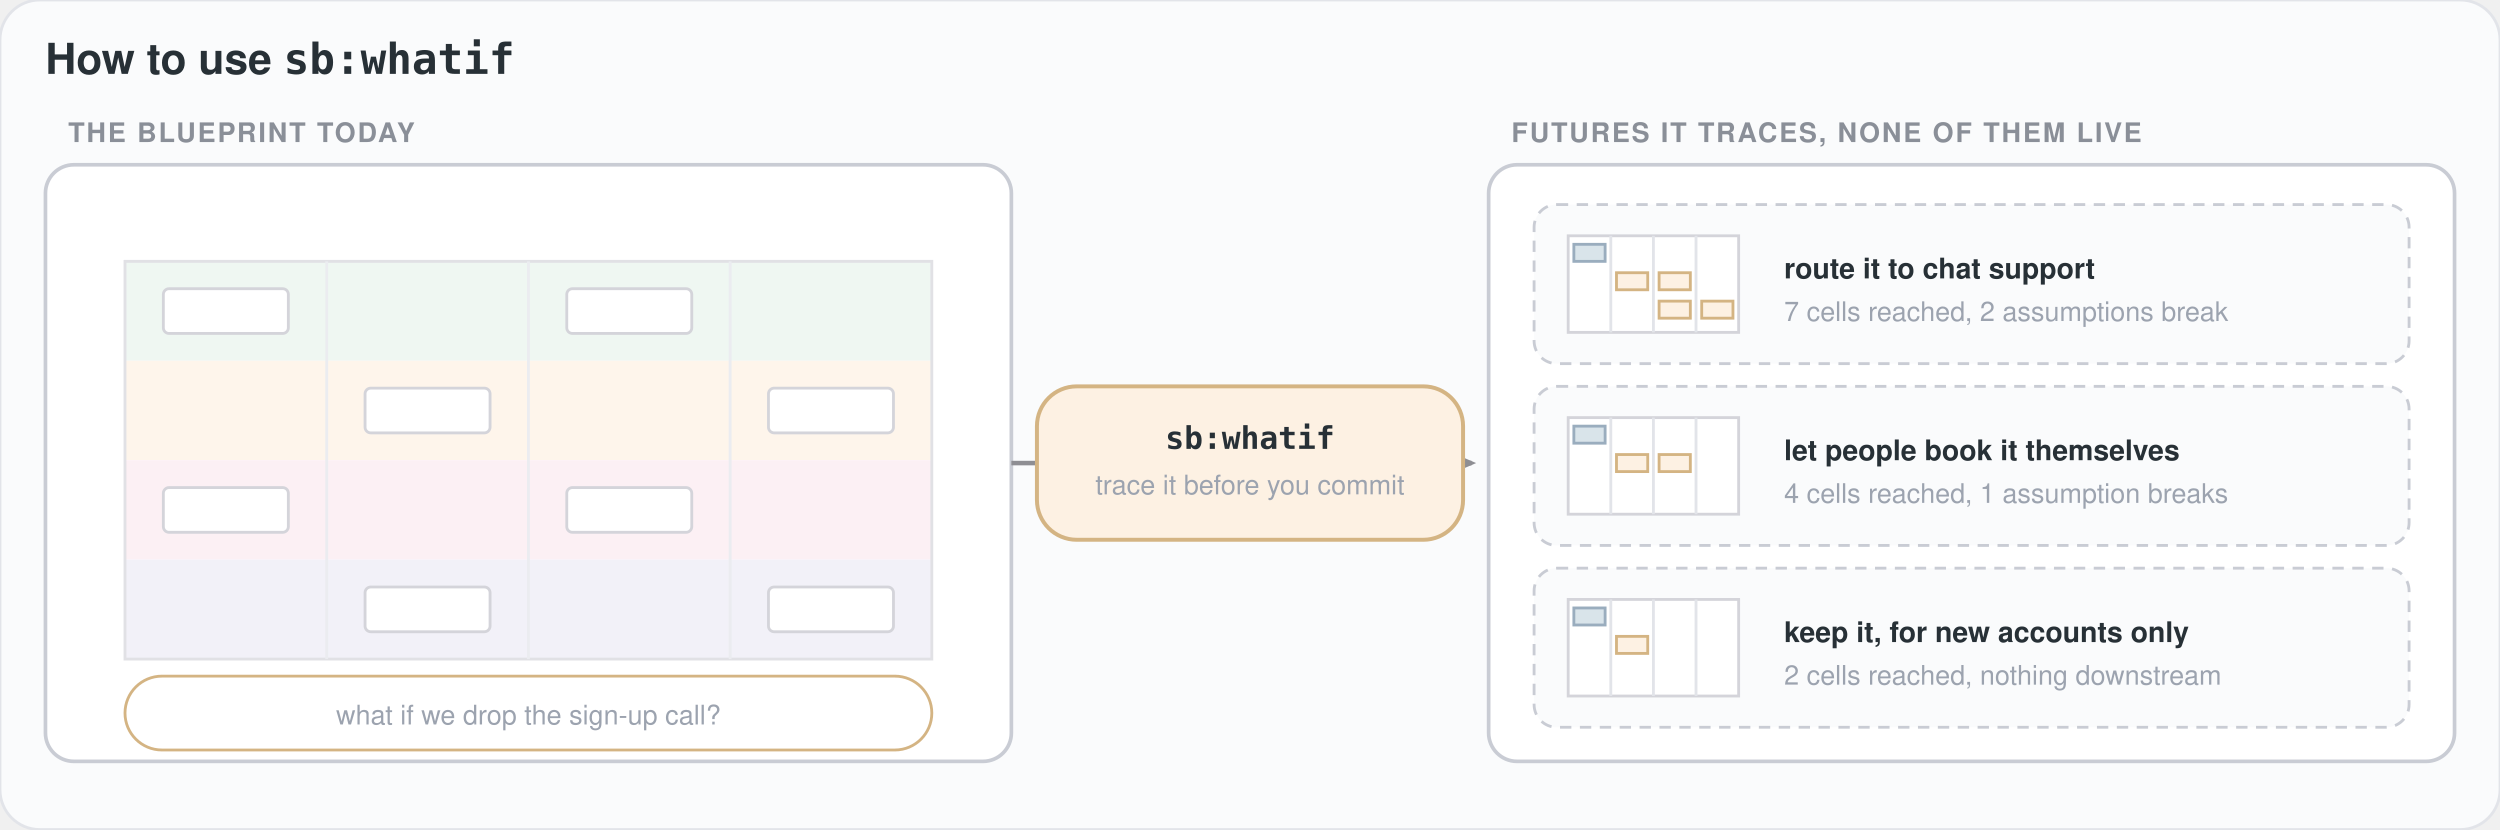
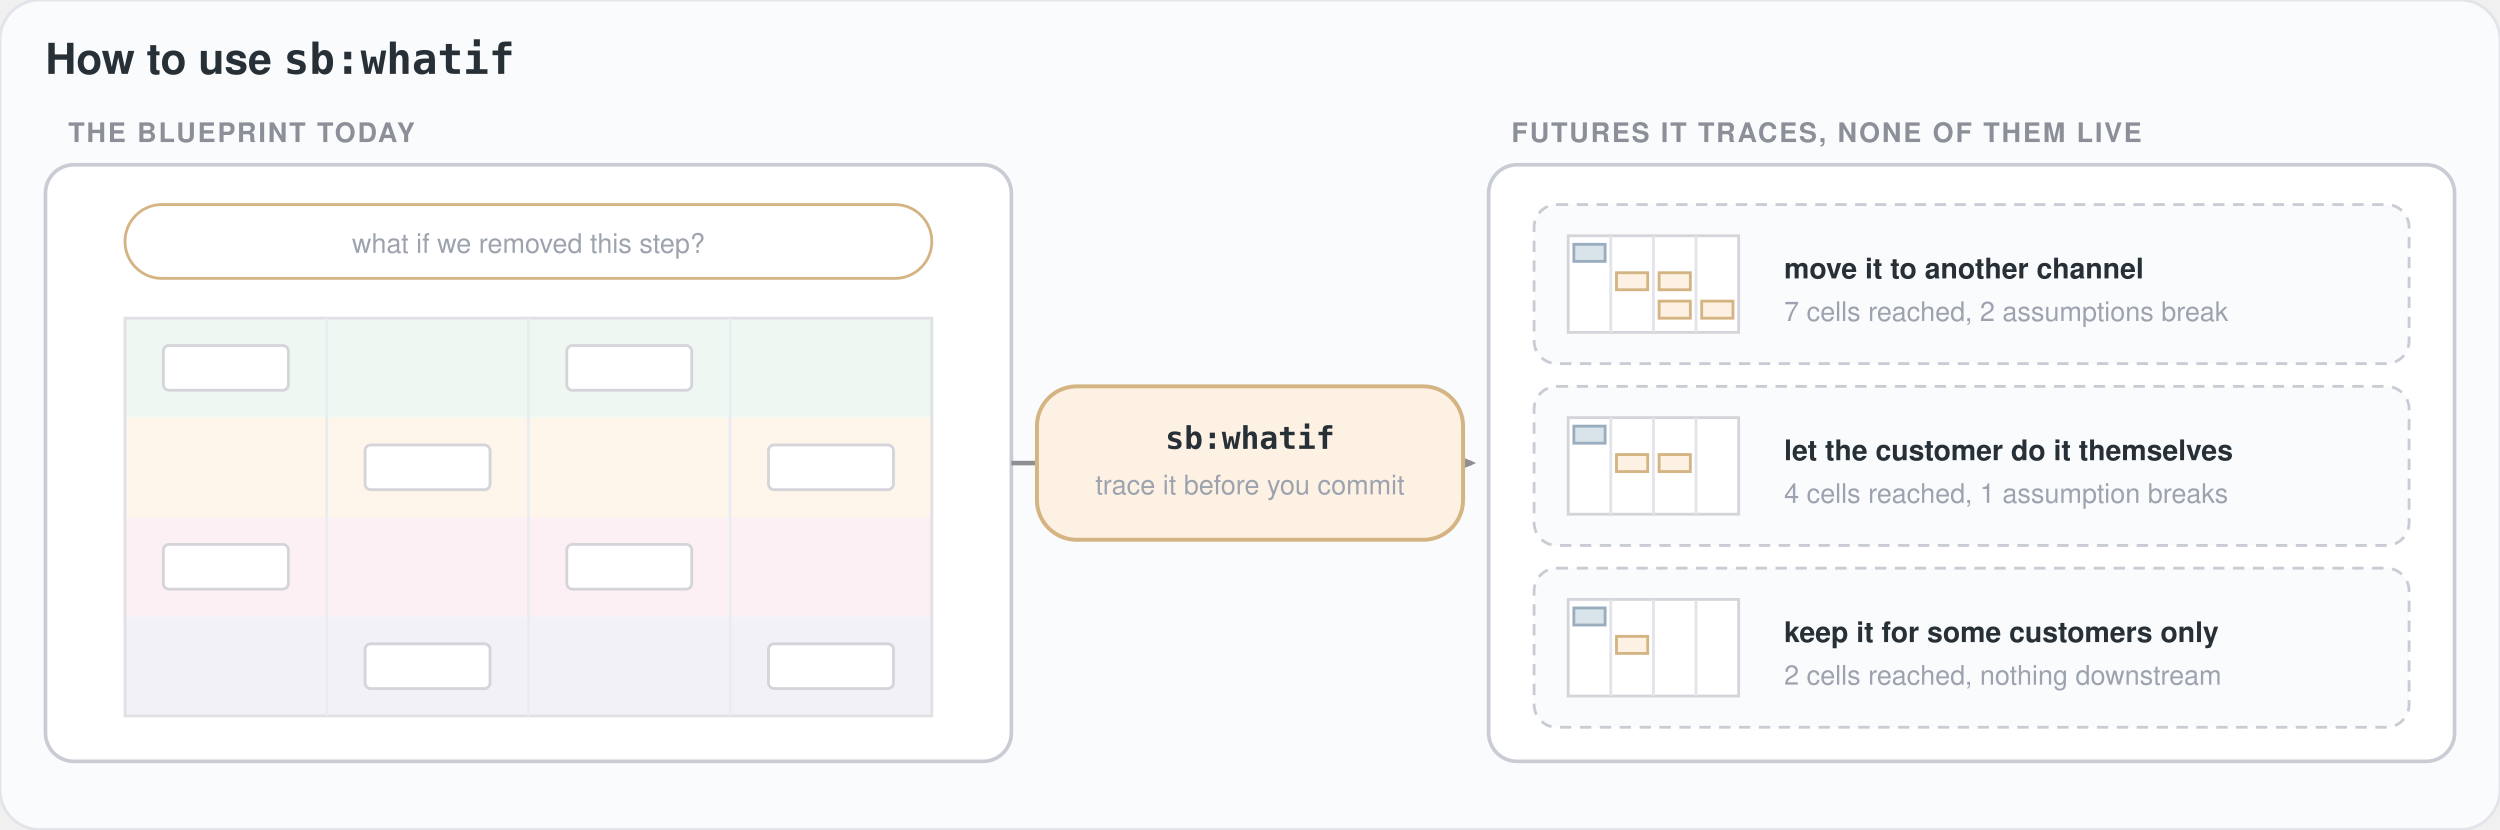
<svg xmlns="http://www.w3.org/2000/svg" viewBox="0 -40 880 292" font-family="-apple-system, 'Segoe UI', Helvetica, Arial, sans-serif">
  <style>
    .title { font-size: 11px; font-weight: 700; fill: #273036; }
    .chip { font-size: 10px; font-weight: 600; fill: #273036; }
    .sub { font-size: 9.5px; fill: #9ca3af; }
    .rail { font-size: 9.5px; font-weight: 700; letter-spacing: .07em; fill: #8a8f98; }
    .mono { font-family: ui-monospace, SFMono-Regular, Menlo, monospace; }
    .flow { stroke: #8e8e93; stroke-width: 1.6; fill: none; marker-end: url(#arrwhatif); }
    .spoke { stroke: #d4d4da; stroke-width: 1; fill: none; }
  </style>
  <defs>
    <marker id="arrwhatif" markerWidth="8" markerHeight="8" refX="6" refY="3" orient="auto">
      <path d="M0,0 L7,3 L0,6 Z" fill="#8e8e93" />
    </marker>
  </defs>
  <rect x="0" y="-40" width="880" height="292" rx="14" fill="#fafbfc" stroke="#e2e4e9" />
  <text x="16" y="-14" font-size="15" font-weight="700" fill="#273036">How to use <tspan class="mono">sb:whatif</tspan>
  </text>
  <text x="24" y="10" class="rail">THE BLUEPRINT TODAY</text>
  <rect x="16" y="18" width="340" height="210" rx="10" fill="#ffffff" stroke="#c9ccd4" stroke-width="1.3" />
+   <rect x="44" y="32" width="284" height="26" rx="13" fill="#ffffff" stroke="#d4b483" />
+   <text x="186" y="49" class="sub" font-size="9" text-anchor="middle" fill="#6b7280">what if we removed this step?</text>
  <g opacity="0.7">
-     <rect x="44" y="52" width="284" height="35" fill="#e8f3ed" />
-     <rect x="44" y="87" width="284" height="35" fill="#fdf1e3" />
-     <rect x="44" y="122" width="284" height="35" fill="#fbe9f0" />
-     <rect x="44" y="157" width="284" height="35" fill="#ecebf5" />
-     <rect x="44" y="52" width="284" height="140" fill="none" stroke="#d4d4da" />
-     <line x1="115" y1="52" x2="115" y2="192" stroke="#e2e4e9" />
-     <line x1="186" y1="52" x2="186" y2="192" stroke="#e2e4e9" />
-     <line x1="257" y1="52" x2="257" y2="192" stroke="#e2e4e9" />
+     <rect x="44" y="72" width="284" height="35" fill="#e8f3ed" />
+     <rect x="44" y="107" width="284" height="35" fill="#fdf1e3" />
+     <rect x="44" y="142" width="284" height="35" fill="#fbe9f0" />
+     <rect x="44" y="177" width="284" height="35" fill="#ecebf5" />
+     <rect x="44" y="72" width="284" height="140" fill="none" stroke="#d4d4da" />
+     <line x1="115" y1="72" x2="115" y2="212" stroke="#e2e4e9" />
+     <line x1="186" y1="72" x2="186" y2="212" stroke="#e2e4e9" />
+     <line x1="257" y1="72" x2="257" y2="212" stroke="#e2e4e9" />
  </g>
-   <rect x="57.5" y="61.625" width="44" height="15.75" rx="2" fill="#ffffff" stroke="#d4d4da" />
-   <rect x="199.5" y="61.625" width="44" height="15.75" rx="2" fill="#ffffff" stroke="#d4d4da" />
-   <rect x="128.5" y="96.625" width="44" height="15.75" rx="2" fill="#ffffff" stroke="#d4d4da" />
-   <rect x="270.5" y="96.625" width="44" height="15.75" rx="2" fill="#ffffff" stroke="#d4d4da" />
-   <rect x="57.5" y="131.625" width="44" height="15.75" rx="2" fill="#ffffff" stroke="#d4d4da" />
-   <rect x="199.5" y="131.625" width="44" height="15.75" rx="2" fill="#ffffff" stroke="#d4d4da" />
-   <rect x="128.5" y="166.625" width="44" height="15.75" rx="2" fill="#ffffff" stroke="#d4d4da" />
-   <rect x="270.5" y="166.625" width="44" height="15.75" rx="2" fill="#ffffff" stroke="#d4d4da" />
-   <rect x="44" y="198" width="284" height="26" rx="13" fill="#ffffff" stroke="#d4b483" />
-   <text x="186" y="215" class="sub" font-size="9" text-anchor="middle" fill="#6b7280">what if we drop the sign-up call?</text>
+   <rect x="57.5" y="81.625" width="44" height="15.75" rx="2" fill="#ffffff" stroke="#d4d4da" />
+   <rect x="199.5" y="81.625" width="44" height="15.75" rx="2" fill="#ffffff" stroke="#d4d4da" />
+   <rect x="128.5" y="116.625" width="44" height="15.75" rx="2" fill="#ffffff" stroke="#d4d4da" />
+   <rect x="270.5" y="116.625" width="44" height="15.75" rx="2" fill="#ffffff" stroke="#d4d4da" />
+   <rect x="57.5" y="151.625" width="44" height="15.75" rx="2" fill="#ffffff" stroke="#d4d4da" />
+   <rect x="199.5" y="151.625" width="44" height="15.75" rx="2" fill="#ffffff" stroke="#d4d4da" />
+   <rect x="128.5" y="186.625" width="44" height="15.75" rx="2" fill="#ffffff" stroke="#d4d4da" />
+   <rect x="270.5" y="186.625" width="44" height="15.75" rx="2" fill="#ffffff" stroke="#d4d4da" />
  <path class="flow" d="M356,123 L518,123" />
  <rect x="365" y="96" width="150" height="54" rx="14" fill="#fdf1e3" stroke="#d4b483" stroke-width="1.4" />
  <text x="440" y="118" class="title mono" text-anchor="middle">sb:whatif</text>
  <text x="440" y="134" class="sub" text-anchor="middle" fill="#6b7280">trace it before you commit</text>
  <text x="532" y="10" class="rail">FUTURES IT TRACES, NONE OF THEM LIVE</text>
  <rect x="524" y="18" width="340" height="210" rx="10" fill="#ffffff" stroke="#c9ccd4" stroke-width="1.3" />
  <rect x="540" y="32" width="308" height="56" rx="8" fill="#fafbfc" stroke="#c9ccd4" stroke-dasharray="4 3" />
  <rect x="552" y="43" width="60" height="34" fill="#ffffff" stroke="#d4d4da" />
  <line x1="567" y1="43" x2="567" y2="77" stroke="#e2e4e9" />
  <line x1="582" y1="43" x2="582" y2="77" stroke="#e2e4e9" />
  <line x1="597" y1="43" x2="597" y2="77" stroke="#e2e4e9" />
  <rect x="554" y="46" width="11" height="6" fill="#d9e4ea" stroke="#9aadbe" />
  <rect x="569" y="56" width="11" height="6" fill="#fdf1e3" stroke="#d4b483" />
  <rect x="584" y="56" width="11" height="6" fill="#fdf1e3" stroke="#d4b483" />
  <rect x="599" y="66" width="11" height="6" fill="#fdf1e3" stroke="#d4b483" />
  <rect x="584" y="66" width="11" height="6" fill="#fdf1e3" stroke="#d4b483" />
-   <text x="628" y="58" class="chip" font-size="9.5">route it to chat support</text>
+   <text x="628" y="58" class="chip" font-size="9.5">move it to another channel</text>
  <text x="628" y="73" class="sub" font-size="9">7 cells reached, 2 assumptions break</text>
  <rect x="540" y="96" width="308" height="56" rx="8" fill="#fafbfc" stroke="#c9ccd4" stroke-dasharray="4 3" />
  <rect x="552" y="107" width="60" height="34" fill="#ffffff" stroke="#d4d4da" />
  <line x1="567" y1="107" x2="567" y2="141" stroke="#e2e4e9" />
  <line x1="582" y1="107" x2="582" y2="141" stroke="#e2e4e9" />
  <line x1="597" y1="107" x2="597" y2="141" stroke="#e2e4e9" />
  <rect x="554" y="110" width="11" height="6" fill="#d9e4ea" stroke="#9aadbe" />
  <rect x="569" y="120" width="11" height="6" fill="#fdf1e3" stroke="#d4b483" />
  <rect x="584" y="120" width="11" height="6" fill="#fdf1e3" stroke="#d4b483" />
-   <text x="628" y="122" class="chip" font-size="9.5">let people book it themselves</text>
+   <text x="628" y="122" class="chip" font-size="9.5">let the customer do it themselves</text>
  <text x="628" y="137" class="sub" font-size="9">4 cells reached, 1 assumption breaks</text>
  <rect x="540" y="160" width="308" height="56" rx="8" fill="#fafbfc" stroke="#c9ccd4" stroke-dasharray="4 3" />
  <rect x="552" y="171" width="60" height="34" fill="#ffffff" stroke="#d4d4da" />
  <line x1="567" y1="171" x2="567" y2="205" stroke="#e2e4e9" />
  <line x1="582" y1="171" x2="582" y2="205" stroke="#e2e4e9" />
  <line x1="597" y1="171" x2="597" y2="205" stroke="#e2e4e9" />
  <rect x="554" y="174" width="11" height="6" fill="#d9e4ea" stroke="#9aadbe" />
  <rect x="569" y="184" width="11" height="6" fill="#fdf1e3" stroke="#d4b483" />
-   <text x="628" y="186" class="chip" font-size="9.5">keep it, for new accounts only</text>
+   <text x="628" y="186" class="chip" font-size="9.5">keep it for some customers only</text>
  <text x="628" y="201" class="sub" font-size="9">2 cells reached, nothing downstream</text>
</svg>
